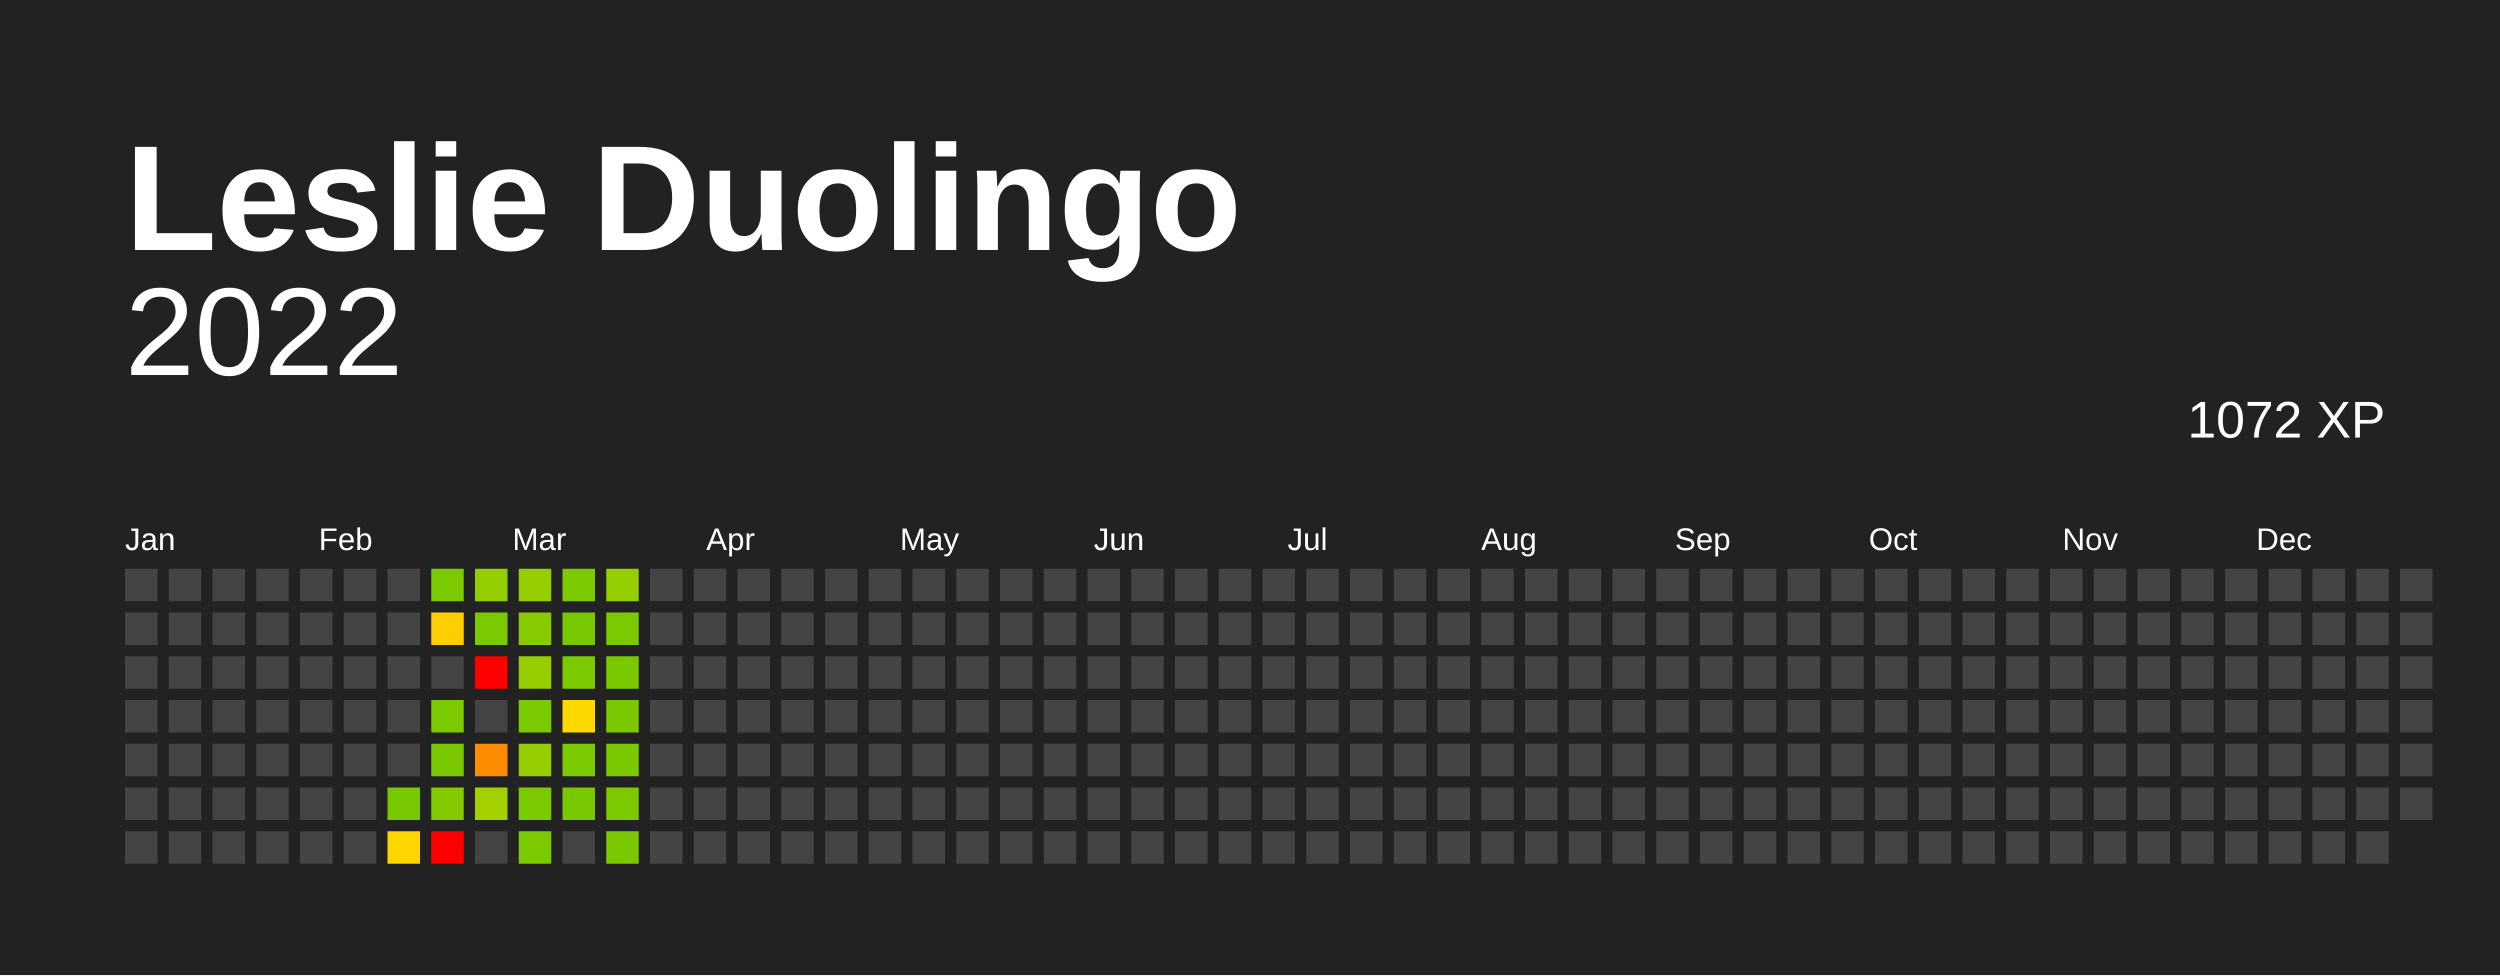
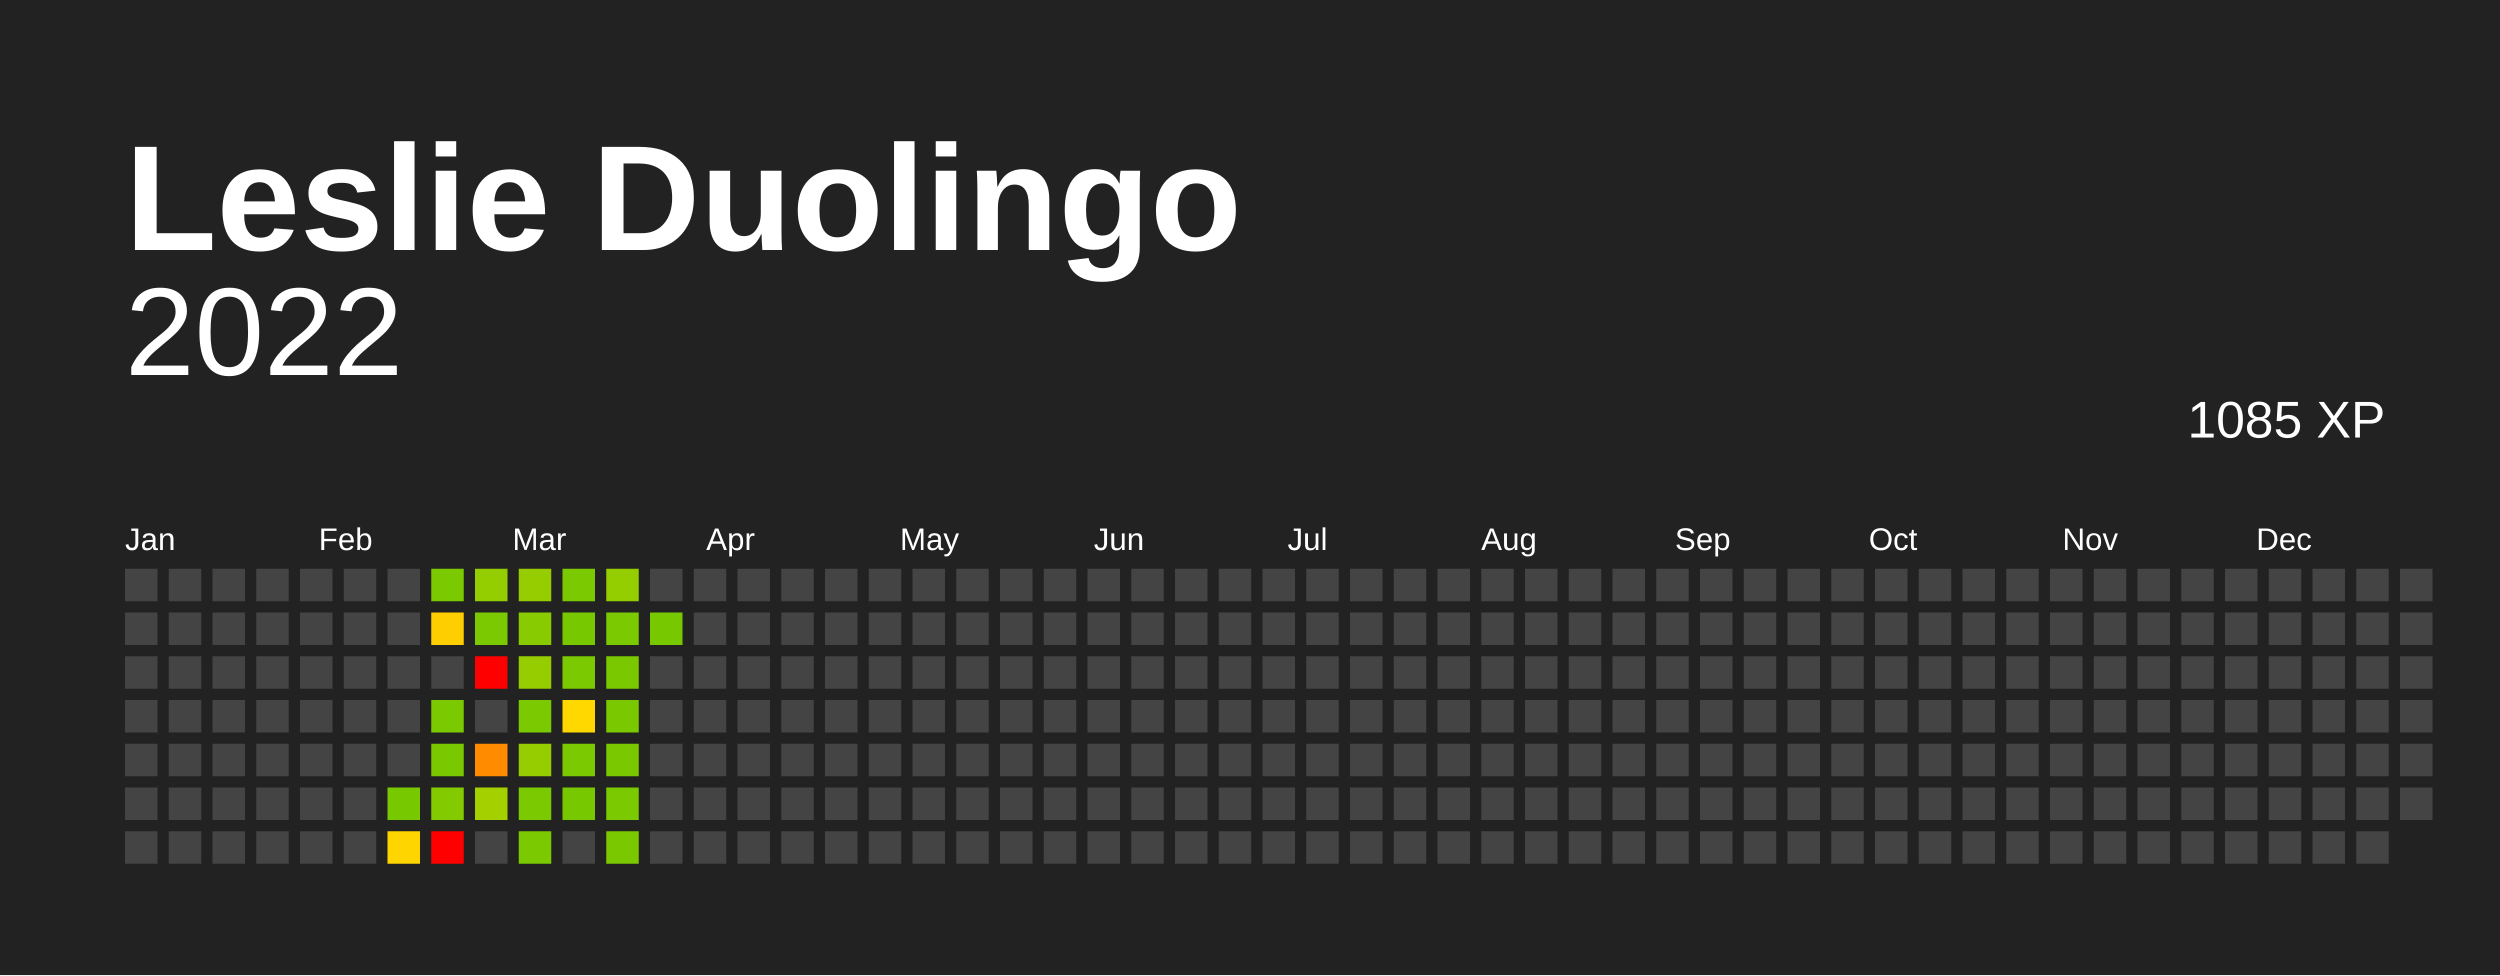
<svg xmlns="http://www.w3.org/2000/svg" baseProfile="full" height="78mm" version="1.1" viewBox="0,0,200,78" width="200mm">
  <defs />
  <rect fill="#222222" height="78" width="200" x="0" y="0" />
  <text fill="#FFFFFF" style="font-size:12px; font-family:Arial; font-weight:bold;" x="10" y="20">Leslie Duolingo</text>
  <text alignment-baseline="hanging" fill="#FFFFFF" style="font-size:10.0px; font-family:Arial;" x="10" y="30">2022</text>
-   <text alignment-baseline="hanging" fill="#FFFFFF" style="font-size:4.125px; font-family:Arial;" x="175" y="35">1072 XP</text>
+   <text alignment-baseline="hanging" fill="#FFFFFF" style="font-size:4.125px; font-family:Arial;" x="175" y="35">1085 XP</text>
  <text fill="#FFFFFF" style="font-size:2.5px; font-family:Arial" x="10.0" y="44">Jan</text>
  <text fill="#FFFFFF" style="font-size:2.5px; font-family:Arial" x="25.5" y="44">Feb</text>
  <text fill="#FFFFFF" style="font-size:2.5px; font-family:Arial" x="41.0" y="44">Mar</text>
  <text fill="#FFFFFF" style="font-size:2.5px; font-family:Arial" x="56.5" y="44">Apr</text>
  <text fill="#FFFFFF" style="font-size:2.5px; font-family:Arial" x="72.0" y="44">May</text>
  <text fill="#FFFFFF" style="font-size:2.5px; font-family:Arial" x="87.5" y="44">Jun</text>
  <text fill="#FFFFFF" style="font-size:2.5px; font-family:Arial" x="103.0" y="44">Jul</text>
  <text fill="#FFFFFF" style="font-size:2.5px; font-family:Arial" x="118.5" y="44">Aug</text>
  <text fill="#FFFFFF" style="font-size:2.5px; font-family:Arial" x="134.0" y="44">Sep</text>
  <text fill="#FFFFFF" style="font-size:2.5px; font-family:Arial" x="149.5" y="44">Oct</text>
  <text fill="#FFFFFF" style="font-size:2.5px; font-family:Arial" x="165.0" y="44">Nov</text>
  <text fill="#FFFFFF" style="font-size:2.5px; font-family:Arial" x="180.5" y="44">Dec</text>
  <rect fill="#444444" height="2.6" width="2.6" x="10.0" y="45.5" />
  <rect fill="#444444" height="2.6" width="2.6" x="10.0" y="49.0" />
  <rect fill="#444444" height="2.6" width="2.6" x="10.0" y="52.5" />
  <rect fill="#444444" height="2.6" width="2.6" x="10.0" y="56.0" />
  <rect fill="#444444" height="2.6" width="2.6" x="10.0" y="59.5" />
  <rect fill="#444444" height="2.6" width="2.6" x="10.0" y="63.0" />
  <rect fill="#444444" height="2.6" width="2.6" x="10.0" y="66.5" />
  <rect fill="#444444" height="2.6" width="2.6" x="13.5" y="45.5" />
  <rect fill="#444444" height="2.6" width="2.6" x="13.5" y="49.0" />
  <rect fill="#444444" height="2.6" width="2.6" x="13.5" y="52.5" />
  <rect fill="#444444" height="2.6" width="2.6" x="13.5" y="56.0" />
  <rect fill="#444444" height="2.6" width="2.6" x="13.5" y="59.5" />
  <rect fill="#444444" height="2.6" width="2.6" x="13.5" y="63.0" />
  <rect fill="#444444" height="2.6" width="2.6" x="13.5" y="66.5" />
  <rect fill="#444444" height="2.6" width="2.6" x="17.0" y="45.5" />
  <rect fill="#444444" height="2.6" width="2.6" x="17.0" y="49.0" />
  <rect fill="#444444" height="2.6" width="2.6" x="17.0" y="52.5" />
  <rect fill="#444444" height="2.6" width="2.6" x="17.0" y="56.0" />
  <rect fill="#444444" height="2.6" width="2.6" x="17.0" y="59.5" />
  <rect fill="#444444" height="2.6" width="2.6" x="17.0" y="63.0" />
  <rect fill="#444444" height="2.6" width="2.6" x="17.0" y="66.5" />
  <rect fill="#444444" height="2.6" width="2.6" x="20.5" y="45.5" />
  <rect fill="#444444" height="2.6" width="2.6" x="20.5" y="49.0" />
  <rect fill="#444444" height="2.6" width="2.6" x="20.5" y="52.5" />
  <rect fill="#444444" height="2.6" width="2.6" x="20.5" y="56.0" />
  <rect fill="#444444" height="2.6" width="2.6" x="20.5" y="59.5" />
  <rect fill="#444444" height="2.6" width="2.6" x="20.5" y="63.0" />
  <rect fill="#444444" height="2.6" width="2.6" x="20.5" y="66.5" />
  <rect fill="#444444" height="2.6" width="2.6" x="24.0" y="45.5" />
  <rect fill="#444444" height="2.6" width="2.6" x="24.0" y="49.0" />
  <rect fill="#444444" height="2.6" width="2.6" x="24.0" y="52.5" />
  <rect fill="#444444" height="2.6" width="2.6" x="24.0" y="56.0" />
  <rect fill="#444444" height="2.6" width="2.6" x="24.0" y="59.5" />
  <rect fill="#444444" height="2.6" width="2.6" x="24.0" y="63.0" />
  <rect fill="#444444" height="2.6" width="2.6" x="24.0" y="66.5" />
  <rect fill="#444444" height="2.6" width="2.6" x="27.5" y="45.5" />
  <rect fill="#444444" height="2.6" width="2.6" x="27.5" y="49.0" />
  <rect fill="#444444" height="2.6" width="2.6" x="27.5" y="52.5" />
  <rect fill="#444444" height="2.6" width="2.6" x="27.5" y="56.0" />
  <rect fill="#444444" height="2.6" width="2.6" x="27.5" y="59.5" />
  <rect fill="#444444" height="2.6" width="2.6" x="27.5" y="63.0" />
  <rect fill="#444444" height="2.6" width="2.6" x="27.5" y="66.5" />
  <rect fill="#444444" height="2.6" width="2.6" x="31.0" y="45.5" />
  <rect fill="#444444" height="2.6" width="2.6" x="31.0" y="49.0" />
  <rect fill="#444444" height="2.6" width="2.6" x="31.0" y="52.5" />
  <rect fill="#444444" height="2.6" width="2.6" x="31.0" y="56.0" />
  <rect fill="#444444" height="2.6" width="2.6" x="31.0" y="59.5" />
  <rect fill="#78c800" height="2.6" width="2.6" x="31.0" y="63.0" />
  <rect fill="#ffd500" height="2.6" width="2.6" x="31.0" y="66.5" />
  <rect fill="#7bc900" height="2.6" width="2.6" x="34.5" y="45.5" />
  <rect fill="#ffce00" height="2.6" width="2.6" x="34.5" y="49.0" />
  <rect fill="#444444" height="2.6" width="2.6" x="34.5" y="52.5" />
  <rect fill="#7bc900" height="2.6" width="2.6" x="34.5" y="56.0" />
  <rect fill="#7ac800" height="2.6" width="2.6" x="34.5" y="59.5" />
  <rect fill="#84ca00" height="2.6" width="2.6" x="34.5" y="63.0" />
  <rect fill="red" height="2.6" width="2.6" x="34.5" y="66.5" />
  <rect fill="#94cd00" height="2.6" width="2.6" x="38.0" y="45.5" />
  <rect fill="#7bc900" height="2.6" width="2.6" x="38.0" y="49.0" />
  <rect fill="red" height="2.6" width="2.6" x="38.0" y="52.5" />
  <rect fill="#444444" height="2.6" width="2.6" x="38.0" y="56.0" />
  <rect fill="#ff8b00" height="2.6" width="2.6" x="38.0" y="59.5" />
  <rect fill="#a5d000" height="2.6" width="2.6" x="38.0" y="63.0" />
  <rect fill="#444444" height="2.6" width="2.6" x="38.0" y="66.5" />
  <rect fill="#96cd00" height="2.6" width="2.6" x="41.5" y="45.5" />
  <rect fill="#88cb00" height="2.6" width="2.6" x="41.5" y="49.0" />
  <rect fill="#96cd00" height="2.6" width="2.6" x="41.5" y="52.5" />
  <rect fill="#7bc900" height="2.6" width="2.6" x="41.5" y="56.0" />
  <rect fill="#96cd00" height="2.6" width="2.6" x="41.5" y="59.5" />
  <rect fill="#7bc900" height="2.6" width="2.6" x="41.5" y="63.0" />
  <rect fill="#7bc900" height="2.6" width="2.6" x="41.5" y="66.5" />
  <rect fill="#7bc900" height="2.6" width="2.6" x="45.0" y="45.5" />
  <rect fill="#78c800" height="2.6" width="2.6" x="45.0" y="49.0" />
  <rect fill="#7bc900" height="2.6" width="2.6" x="45.0" y="52.5" />
  <rect fill="#ffd800" height="2.6" width="2.6" x="45.0" y="56.0" />
  <rect fill="#7bc900" height="2.6" width="2.6" x="45.0" y="59.5" />
  <rect fill="#78c800" height="2.6" width="2.6" x="45.0" y="63.0" />
  <rect fill="#444444" height="2.6" width="2.6" x="45.0" y="66.5" />
  <rect fill="#94cd00" height="2.6" width="2.6" x="48.5" y="45.5" />
  <rect fill="#7bc900" height="2.6" width="2.6" x="48.5" y="49.0" />
  <rect fill="#7ac800" height="2.6" width="2.6" x="48.5" y="52.5" />
  <rect fill="#7ac800" height="2.6" width="2.6" x="48.5" y="56.0" />
  <rect fill="#7ac800" height="2.6" width="2.6" x="48.5" y="59.5" />
  <rect fill="#7bc900" height="2.6" width="2.6" x="48.5" y="63.0" />
  <rect fill="#7ac800" height="2.6" width="2.6" x="48.5" y="66.5" />
  <rect fill="#444444" height="2.6" width="2.6" x="52.0" y="45.5" />
-   <rect fill="#444444" height="2.6" width="2.6" x="52.0" y="49.0" />
+   <rect fill="#78c800" height="2.6" width="2.6" x="52.0" y="49.0" />
  <rect fill="#444444" height="2.6" width="2.6" x="52.0" y="52.5" />
  <rect fill="#444444" height="2.6" width="2.6" x="52.0" y="56.0" />
  <rect fill="#444444" height="2.6" width="2.6" x="52.0" y="59.5" />
  <rect fill="#444444" height="2.6" width="2.6" x="52.0" y="63.0" />
  <rect fill="#444444" height="2.6" width="2.6" x="52.0" y="66.5" />
  <rect fill="#444444" height="2.6" width="2.6" x="55.5" y="45.5" />
  <rect fill="#444444" height="2.6" width="2.6" x="55.5" y="49.0" />
  <rect fill="#444444" height="2.6" width="2.6" x="55.5" y="52.5" />
  <rect fill="#444444" height="2.6" width="2.6" x="55.5" y="56.0" />
  <rect fill="#444444" height="2.6" width="2.6" x="55.5" y="59.5" />
  <rect fill="#444444" height="2.6" width="2.6" x="55.5" y="63.0" />
  <rect fill="#444444" height="2.6" width="2.6" x="55.5" y="66.5" />
  <rect fill="#444444" height="2.6" width="2.6" x="59.0" y="45.5" />
  <rect fill="#444444" height="2.6" width="2.6" x="59.0" y="49.0" />
  <rect fill="#444444" height="2.6" width="2.6" x="59.0" y="52.5" />
  <rect fill="#444444" height="2.6" width="2.6" x="59.0" y="56.0" />
  <rect fill="#444444" height="2.6" width="2.6" x="59.0" y="59.5" />
  <rect fill="#444444" height="2.6" width="2.6" x="59.0" y="63.0" />
  <rect fill="#444444" height="2.6" width="2.6" x="59.0" y="66.5" />
  <rect fill="#444444" height="2.6" width="2.6" x="62.5" y="45.5" />
  <rect fill="#444444" height="2.6" width="2.6" x="62.5" y="49.0" />
  <rect fill="#444444" height="2.6" width="2.6" x="62.5" y="52.5" />
  <rect fill="#444444" height="2.6" width="2.6" x="62.5" y="56.0" />
  <rect fill="#444444" height="2.6" width="2.6" x="62.5" y="59.5" />
  <rect fill="#444444" height="2.6" width="2.6" x="62.5" y="63.0" />
  <rect fill="#444444" height="2.6" width="2.6" x="62.5" y="66.5" />
  <rect fill="#444444" height="2.6" width="2.6" x="66.0" y="45.5" />
  <rect fill="#444444" height="2.6" width="2.6" x="66.0" y="49.0" />
  <rect fill="#444444" height="2.6" width="2.6" x="66.0" y="52.5" />
  <rect fill="#444444" height="2.6" width="2.6" x="66.0" y="56.0" />
  <rect fill="#444444" height="2.6" width="2.6" x="66.0" y="59.5" />
  <rect fill="#444444" height="2.6" width="2.6" x="66.0" y="63.0" />
  <rect fill="#444444" height="2.6" width="2.6" x="66.0" y="66.5" />
  <rect fill="#444444" height="2.6" width="2.6" x="69.5" y="45.5" />
  <rect fill="#444444" height="2.6" width="2.6" x="69.5" y="49.0" />
  <rect fill="#444444" height="2.6" width="2.6" x="69.5" y="52.5" />
  <rect fill="#444444" height="2.6" width="2.6" x="69.5" y="56.0" />
  <rect fill="#444444" height="2.6" width="2.6" x="69.5" y="59.5" />
  <rect fill="#444444" height="2.6" width="2.6" x="69.5" y="63.0" />
  <rect fill="#444444" height="2.6" width="2.6" x="69.5" y="66.5" />
  <rect fill="#444444" height="2.6" width="2.6" x="73.0" y="45.5" />
  <rect fill="#444444" height="2.6" width="2.6" x="73.0" y="49.0" />
  <rect fill="#444444" height="2.6" width="2.6" x="73.0" y="52.5" />
  <rect fill="#444444" height="2.6" width="2.6" x="73.0" y="56.0" />
  <rect fill="#444444" height="2.6" width="2.6" x="73.0" y="59.5" />
  <rect fill="#444444" height="2.6" width="2.6" x="73.0" y="63.0" />
  <rect fill="#444444" height="2.6" width="2.6" x="73.0" y="66.5" />
  <rect fill="#444444" height="2.6" width="2.6" x="76.5" y="45.5" />
  <rect fill="#444444" height="2.6" width="2.6" x="76.5" y="49.0" />
  <rect fill="#444444" height="2.6" width="2.6" x="76.5" y="52.5" />
  <rect fill="#444444" height="2.6" width="2.6" x="76.5" y="56.0" />
  <rect fill="#444444" height="2.6" width="2.6" x="76.5" y="59.5" />
  <rect fill="#444444" height="2.6" width="2.6" x="76.5" y="63.0" />
  <rect fill="#444444" height="2.6" width="2.6" x="76.5" y="66.5" />
  <rect fill="#444444" height="2.6" width="2.6" x="80.0" y="45.5" />
  <rect fill="#444444" height="2.6" width="2.6" x="80.0" y="49.0" />
  <rect fill="#444444" height="2.6" width="2.6" x="80.0" y="52.5" />
  <rect fill="#444444" height="2.6" width="2.6" x="80.0" y="56.0" />
  <rect fill="#444444" height="2.6" width="2.6" x="80.0" y="59.5" />
  <rect fill="#444444" height="2.6" width="2.6" x="80.0" y="63.0" />
  <rect fill="#444444" height="2.6" width="2.6" x="80.0" y="66.5" />
  <rect fill="#444444" height="2.6" width="2.6" x="83.5" y="45.5" />
  <rect fill="#444444" height="2.6" width="2.6" x="83.5" y="49.0" />
  <rect fill="#444444" height="2.6" width="2.6" x="83.5" y="52.5" />
  <rect fill="#444444" height="2.6" width="2.6" x="83.5" y="56.0" />
  <rect fill="#444444" height="2.6" width="2.6" x="83.5" y="59.5" />
  <rect fill="#444444" height="2.6" width="2.6" x="83.5" y="63.0" />
  <rect fill="#444444" height="2.6" width="2.6" x="83.5" y="66.5" />
  <rect fill="#444444" height="2.6" width="2.6" x="87.0" y="45.5" />
  <rect fill="#444444" height="2.6" width="2.6" x="87.0" y="49.0" />
  <rect fill="#444444" height="2.6" width="2.6" x="87.0" y="52.5" />
  <rect fill="#444444" height="2.6" width="2.6" x="87.0" y="56.0" />
  <rect fill="#444444" height="2.6" width="2.6" x="87.0" y="59.5" />
  <rect fill="#444444" height="2.6" width="2.6" x="87.0" y="63.0" />
  <rect fill="#444444" height="2.6" width="2.6" x="87.0" y="66.5" />
  <rect fill="#444444" height="2.6" width="2.6" x="90.5" y="45.5" />
  <rect fill="#444444" height="2.6" width="2.6" x="90.5" y="49.0" />
  <rect fill="#444444" height="2.6" width="2.6" x="90.5" y="52.5" />
  <rect fill="#444444" height="2.6" width="2.6" x="90.5" y="56.0" />
  <rect fill="#444444" height="2.6" width="2.6" x="90.5" y="59.5" />
  <rect fill="#444444" height="2.6" width="2.6" x="90.5" y="63.0" />
  <rect fill="#444444" height="2.6" width="2.6" x="90.5" y="66.5" />
  <rect fill="#444444" height="2.6" width="2.6" x="94.0" y="45.5" />
  <rect fill="#444444" height="2.6" width="2.6" x="94.0" y="49.0" />
  <rect fill="#444444" height="2.6" width="2.6" x="94.0" y="52.5" />
  <rect fill="#444444" height="2.6" width="2.6" x="94.0" y="56.0" />
  <rect fill="#444444" height="2.6" width="2.6" x="94.0" y="59.5" />
  <rect fill="#444444" height="2.6" width="2.6" x="94.0" y="63.0" />
  <rect fill="#444444" height="2.6" width="2.6" x="94.0" y="66.5" />
  <rect fill="#444444" height="2.6" width="2.6" x="97.5" y="45.5" />
  <rect fill="#444444" height="2.6" width="2.6" x="97.5" y="49.0" />
  <rect fill="#444444" height="2.6" width="2.6" x="97.5" y="52.5" />
  <rect fill="#444444" height="2.6" width="2.6" x="97.5" y="56.0" />
  <rect fill="#444444" height="2.6" width="2.6" x="97.5" y="59.5" />
  <rect fill="#444444" height="2.6" width="2.6" x="97.5" y="63.0" />
  <rect fill="#444444" height="2.6" width="2.6" x="97.5" y="66.5" />
  <rect fill="#444444" height="2.6" width="2.6" x="101.0" y="45.5" />
  <rect fill="#444444" height="2.6" width="2.6" x="101.0" y="49.0" />
  <rect fill="#444444" height="2.6" width="2.6" x="101.0" y="52.5" />
  <rect fill="#444444" height="2.6" width="2.6" x="101.0" y="56.0" />
  <rect fill="#444444" height="2.6" width="2.6" x="101.0" y="59.5" />
  <rect fill="#444444" height="2.6" width="2.6" x="101.0" y="63.0" />
  <rect fill="#444444" height="2.6" width="2.6" x="101.0" y="66.5" />
  <rect fill="#444444" height="2.6" width="2.6" x="104.5" y="45.5" />
  <rect fill="#444444" height="2.6" width="2.6" x="104.5" y="49.0" />
  <rect fill="#444444" height="2.6" width="2.6" x="104.5" y="52.5" />
  <rect fill="#444444" height="2.6" width="2.6" x="104.5" y="56.0" />
  <rect fill="#444444" height="2.6" width="2.6" x="104.5" y="59.5" />
  <rect fill="#444444" height="2.6" width="2.6" x="104.5" y="63.0" />
  <rect fill="#444444" height="2.6" width="2.6" x="104.5" y="66.5" />
  <rect fill="#444444" height="2.6" width="2.6" x="108.0" y="45.5" />
  <rect fill="#444444" height="2.6" width="2.6" x="108.0" y="49.0" />
  <rect fill="#444444" height="2.6" width="2.6" x="108.0" y="52.5" />
  <rect fill="#444444" height="2.6" width="2.6" x="108.0" y="56.0" />
  <rect fill="#444444" height="2.6" width="2.6" x="108.0" y="59.5" />
  <rect fill="#444444" height="2.6" width="2.6" x="108.0" y="63.0" />
  <rect fill="#444444" height="2.6" width="2.6" x="108.0" y="66.5" />
  <rect fill="#444444" height="2.6" width="2.6" x="111.5" y="45.5" />
  <rect fill="#444444" height="2.6" width="2.6" x="111.5" y="49.0" />
  <rect fill="#444444" height="2.6" width="2.6" x="111.5" y="52.5" />
  <rect fill="#444444" height="2.6" width="2.6" x="111.5" y="56.0" />
  <rect fill="#444444" height="2.6" width="2.6" x="111.5" y="59.5" />
  <rect fill="#444444" height="2.6" width="2.6" x="111.5" y="63.0" />
  <rect fill="#444444" height="2.6" width="2.6" x="111.5" y="66.5" />
  <rect fill="#444444" height="2.6" width="2.6" x="115.0" y="45.5" />
  <rect fill="#444444" height="2.6" width="2.6" x="115.0" y="49.0" />
  <rect fill="#444444" height="2.6" width="2.6" x="115.0" y="52.5" />
  <rect fill="#444444" height="2.6" width="2.6" x="115.0" y="56.0" />
  <rect fill="#444444" height="2.6" width="2.6" x="115.0" y="59.5" />
  <rect fill="#444444" height="2.6" width="2.6" x="115.0" y="63.0" />
  <rect fill="#444444" height="2.6" width="2.6" x="115.0" y="66.5" />
  <rect fill="#444444" height="2.6" width="2.6" x="118.5" y="45.5" />
  <rect fill="#444444" height="2.6" width="2.6" x="118.5" y="49.0" />
  <rect fill="#444444" height="2.6" width="2.6" x="118.5" y="52.5" />
  <rect fill="#444444" height="2.6" width="2.6" x="118.5" y="56.0" />
  <rect fill="#444444" height="2.6" width="2.6" x="118.5" y="59.5" />
  <rect fill="#444444" height="2.6" width="2.6" x="118.5" y="63.0" />
  <rect fill="#444444" height="2.6" width="2.6" x="118.5" y="66.5" />
  <rect fill="#444444" height="2.6" width="2.6" x="122.0" y="45.5" />
  <rect fill="#444444" height="2.6" width="2.6" x="122.0" y="49.0" />
  <rect fill="#444444" height="2.6" width="2.6" x="122.0" y="52.5" />
  <rect fill="#444444" height="2.6" width="2.6" x="122.0" y="56.0" />
  <rect fill="#444444" height="2.6" width="2.6" x="122.0" y="59.5" />
  <rect fill="#444444" height="2.6" width="2.6" x="122.0" y="63.0" />
  <rect fill="#444444" height="2.6" width="2.6" x="122.0" y="66.5" />
  <rect fill="#444444" height="2.6" width="2.6" x="125.5" y="45.5" />
  <rect fill="#444444" height="2.6" width="2.6" x="125.5" y="49.0" />
  <rect fill="#444444" height="2.6" width="2.6" x="125.5" y="52.5" />
  <rect fill="#444444" height="2.6" width="2.6" x="125.5" y="56.0" />
  <rect fill="#444444" height="2.6" width="2.6" x="125.5" y="59.5" />
  <rect fill="#444444" height="2.6" width="2.6" x="125.5" y="63.0" />
  <rect fill="#444444" height="2.6" width="2.6" x="125.5" y="66.5" />
  <rect fill="#444444" height="2.6" width="2.6" x="129.0" y="45.5" />
  <rect fill="#444444" height="2.6" width="2.6" x="129.0" y="49.0" />
  <rect fill="#444444" height="2.6" width="2.6" x="129.0" y="52.5" />
  <rect fill="#444444" height="2.6" width="2.6" x="129.0" y="56.0" />
  <rect fill="#444444" height="2.6" width="2.6" x="129.0" y="59.5" />
  <rect fill="#444444" height="2.6" width="2.6" x="129.0" y="63.0" />
  <rect fill="#444444" height="2.6" width="2.6" x="129.0" y="66.5" />
  <rect fill="#444444" height="2.6" width="2.6" x="132.5" y="45.5" />
  <rect fill="#444444" height="2.6" width="2.6" x="132.5" y="49.0" />
  <rect fill="#444444" height="2.6" width="2.6" x="132.5" y="52.5" />
  <rect fill="#444444" height="2.6" width="2.6" x="132.5" y="56.0" />
  <rect fill="#444444" height="2.6" width="2.6" x="132.5" y="59.5" />
  <rect fill="#444444" height="2.6" width="2.6" x="132.5" y="63.0" />
  <rect fill="#444444" height="2.6" width="2.6" x="132.5" y="66.5" />
  <rect fill="#444444" height="2.6" width="2.6" x="136.0" y="45.5" />
  <rect fill="#444444" height="2.6" width="2.6" x="136.0" y="49.0" />
  <rect fill="#444444" height="2.6" width="2.6" x="136.0" y="52.5" />
  <rect fill="#444444" height="2.6" width="2.6" x="136.0" y="56.0" />
  <rect fill="#444444" height="2.6" width="2.6" x="136.0" y="59.5" />
  <rect fill="#444444" height="2.6" width="2.6" x="136.0" y="63.0" />
  <rect fill="#444444" height="2.6" width="2.6" x="136.0" y="66.5" />
  <rect fill="#444444" height="2.6" width="2.6" x="139.5" y="45.5" />
  <rect fill="#444444" height="2.6" width="2.6" x="139.5" y="49.0" />
  <rect fill="#444444" height="2.6" width="2.6" x="139.5" y="52.5" />
  <rect fill="#444444" height="2.6" width="2.6" x="139.5" y="56.0" />
  <rect fill="#444444" height="2.6" width="2.6" x="139.5" y="59.5" />
  <rect fill="#444444" height="2.6" width="2.6" x="139.5" y="63.0" />
  <rect fill="#444444" height="2.6" width="2.6" x="139.5" y="66.5" />
  <rect fill="#444444" height="2.6" width="2.6" x="143.0" y="45.5" />
  <rect fill="#444444" height="2.6" width="2.6" x="143.0" y="49.0" />
  <rect fill="#444444" height="2.6" width="2.6" x="143.0" y="52.5" />
  <rect fill="#444444" height="2.6" width="2.6" x="143.0" y="56.0" />
  <rect fill="#444444" height="2.6" width="2.6" x="143.0" y="59.5" />
  <rect fill="#444444" height="2.6" width="2.6" x="143.0" y="63.0" />
  <rect fill="#444444" height="2.6" width="2.6" x="143.0" y="66.5" />
  <rect fill="#444444" height="2.6" width="2.6" x="146.5" y="45.5" />
  <rect fill="#444444" height="2.6" width="2.6" x="146.5" y="49.0" />
  <rect fill="#444444" height="2.6" width="2.6" x="146.5" y="52.5" />
  <rect fill="#444444" height="2.6" width="2.6" x="146.5" y="56.0" />
  <rect fill="#444444" height="2.6" width="2.6" x="146.5" y="59.5" />
  <rect fill="#444444" height="2.6" width="2.6" x="146.5" y="63.0" />
  <rect fill="#444444" height="2.6" width="2.6" x="146.5" y="66.5" />
  <rect fill="#444444" height="2.6" width="2.6" x="150.0" y="45.5" />
  <rect fill="#444444" height="2.6" width="2.6" x="150.0" y="49.0" />
  <rect fill="#444444" height="2.6" width="2.6" x="150.0" y="52.5" />
  <rect fill="#444444" height="2.6" width="2.6" x="150.0" y="56.0" />
  <rect fill="#444444" height="2.6" width="2.6" x="150.0" y="59.5" />
  <rect fill="#444444" height="2.6" width="2.6" x="150.0" y="63.0" />
  <rect fill="#444444" height="2.6" width="2.6" x="150.0" y="66.5" />
  <rect fill="#444444" height="2.6" width="2.6" x="153.5" y="45.5" />
  <rect fill="#444444" height="2.6" width="2.6" x="153.5" y="49.0" />
  <rect fill="#444444" height="2.6" width="2.6" x="153.5" y="52.5" />
  <rect fill="#444444" height="2.6" width="2.6" x="153.5" y="56.0" />
  <rect fill="#444444" height="2.6" width="2.6" x="153.5" y="59.5" />
  <rect fill="#444444" height="2.6" width="2.6" x="153.5" y="63.0" />
  <rect fill="#444444" height="2.6" width="2.6" x="153.5" y="66.5" />
  <rect fill="#444444" height="2.6" width="2.6" x="157.0" y="45.5" />
  <rect fill="#444444" height="2.6" width="2.6" x="157.0" y="49.0" />
  <rect fill="#444444" height="2.6" width="2.6" x="157.0" y="52.5" />
  <rect fill="#444444" height="2.6" width="2.6" x="157.0" y="56.0" />
  <rect fill="#444444" height="2.6" width="2.6" x="157.0" y="59.5" />
  <rect fill="#444444" height="2.6" width="2.6" x="157.0" y="63.0" />
  <rect fill="#444444" height="2.6" width="2.6" x="157.0" y="66.5" />
  <rect fill="#444444" height="2.6" width="2.6" x="160.5" y="45.5" />
  <rect fill="#444444" height="2.6" width="2.6" x="160.5" y="49.0" />
  <rect fill="#444444" height="2.6" width="2.6" x="160.5" y="52.5" />
  <rect fill="#444444" height="2.6" width="2.6" x="160.5" y="56.0" />
  <rect fill="#444444" height="2.6" width="2.6" x="160.5" y="59.5" />
  <rect fill="#444444" height="2.6" width="2.6" x="160.5" y="63.0" />
  <rect fill="#444444" height="2.6" width="2.6" x="160.5" y="66.5" />
  <rect fill="#444444" height="2.6" width="2.6" x="164.0" y="45.5" />
  <rect fill="#444444" height="2.6" width="2.6" x="164.0" y="49.0" />
  <rect fill="#444444" height="2.6" width="2.6" x="164.0" y="52.5" />
  <rect fill="#444444" height="2.6" width="2.6" x="164.0" y="56.0" />
  <rect fill="#444444" height="2.6" width="2.6" x="164.0" y="59.5" />
  <rect fill="#444444" height="2.6" width="2.6" x="164.0" y="63.0" />
  <rect fill="#444444" height="2.6" width="2.6" x="164.0" y="66.5" />
  <rect fill="#444444" height="2.6" width="2.6" x="167.5" y="45.5" />
  <rect fill="#444444" height="2.6" width="2.6" x="167.5" y="49.0" />
  <rect fill="#444444" height="2.6" width="2.6" x="167.5" y="52.5" />
  <rect fill="#444444" height="2.6" width="2.6" x="167.5" y="56.0" />
  <rect fill="#444444" height="2.6" width="2.6" x="167.5" y="59.5" />
  <rect fill="#444444" height="2.6" width="2.6" x="167.5" y="63.0" />
  <rect fill="#444444" height="2.6" width="2.6" x="167.5" y="66.5" />
  <rect fill="#444444" height="2.6" width="2.6" x="171.0" y="45.5" />
  <rect fill="#444444" height="2.6" width="2.6" x="171.0" y="49.0" />
  <rect fill="#444444" height="2.6" width="2.6" x="171.0" y="52.5" />
  <rect fill="#444444" height="2.6" width="2.6" x="171.0" y="56.0" />
  <rect fill="#444444" height="2.6" width="2.6" x="171.0" y="59.5" />
  <rect fill="#444444" height="2.6" width="2.6" x="171.0" y="63.0" />
  <rect fill="#444444" height="2.6" width="2.6" x="171.0" y="66.5" />
  <rect fill="#444444" height="2.6" width="2.6" x="174.5" y="45.5" />
  <rect fill="#444444" height="2.6" width="2.6" x="174.5" y="49.0" />
  <rect fill="#444444" height="2.6" width="2.6" x="174.5" y="52.5" />
  <rect fill="#444444" height="2.6" width="2.6" x="174.5" y="56.0" />
  <rect fill="#444444" height="2.6" width="2.6" x="174.5" y="59.5" />
  <rect fill="#444444" height="2.6" width="2.6" x="174.5" y="63.0" />
  <rect fill="#444444" height="2.6" width="2.6" x="174.5" y="66.5" />
  <rect fill="#444444" height="2.6" width="2.6" x="178.0" y="45.5" />
  <rect fill="#444444" height="2.6" width="2.6" x="178.0" y="49.0" />
  <rect fill="#444444" height="2.6" width="2.6" x="178.0" y="52.5" />
  <rect fill="#444444" height="2.6" width="2.6" x="178.0" y="56.0" />
  <rect fill="#444444" height="2.6" width="2.6" x="178.0" y="59.5" />
  <rect fill="#444444" height="2.6" width="2.6" x="178.0" y="63.0" />
  <rect fill="#444444" height="2.6" width="2.6" x="178.0" y="66.5" />
  <rect fill="#444444" height="2.6" width="2.6" x="181.5" y="45.5" />
  <rect fill="#444444" height="2.6" width="2.6" x="181.5" y="49.0" />
  <rect fill="#444444" height="2.6" width="2.6" x="181.5" y="52.5" />
  <rect fill="#444444" height="2.6" width="2.6" x="181.5" y="56.0" />
  <rect fill="#444444" height="2.6" width="2.6" x="181.5" y="59.5" />
  <rect fill="#444444" height="2.6" width="2.6" x="181.5" y="63.0" />
  <rect fill="#444444" height="2.6" width="2.6" x="181.5" y="66.5" />
  <rect fill="#444444" height="2.6" width="2.6" x="185.0" y="45.5" />
  <rect fill="#444444" height="2.6" width="2.6" x="185.0" y="49.0" />
  <rect fill="#444444" height="2.6" width="2.6" x="185.0" y="52.5" />
  <rect fill="#444444" height="2.6" width="2.6" x="185.0" y="56.0" />
  <rect fill="#444444" height="2.6" width="2.6" x="185.0" y="59.5" />
  <rect fill="#444444" height="2.6" width="2.6" x="185.0" y="63.0" />
  <rect fill="#444444" height="2.6" width="2.6" x="185.0" y="66.5" />
  <rect fill="#444444" height="2.6" width="2.6" x="188.5" y="45.5" />
  <rect fill="#444444" height="2.6" width="2.6" x="188.5" y="49.0" />
  <rect fill="#444444" height="2.6" width="2.6" x="188.5" y="52.5" />
  <rect fill="#444444" height="2.6" width="2.6" x="188.5" y="56.0" />
  <rect fill="#444444" height="2.6" width="2.6" x="188.5" y="59.5" />
  <rect fill="#444444" height="2.6" width="2.6" x="188.5" y="63.0" />
  <rect fill="#444444" height="2.6" width="2.6" x="188.5" y="66.5" />
  <rect fill="#444444" height="2.6" width="2.6" x="192.0" y="45.5" />
  <rect fill="#444444" height="2.6" width="2.6" x="192.0" y="49.0" />
  <rect fill="#444444" height="2.6" width="2.6" x="192.0" y="52.5" />
  <rect fill="#444444" height="2.6" width="2.6" x="192.0" y="56.0" />
  <rect fill="#444444" height="2.6" width="2.6" x="192.0" y="59.5" />
  <rect fill="#444444" height="2.6" width="2.6" x="192.0" y="63.0" />
</svg>
